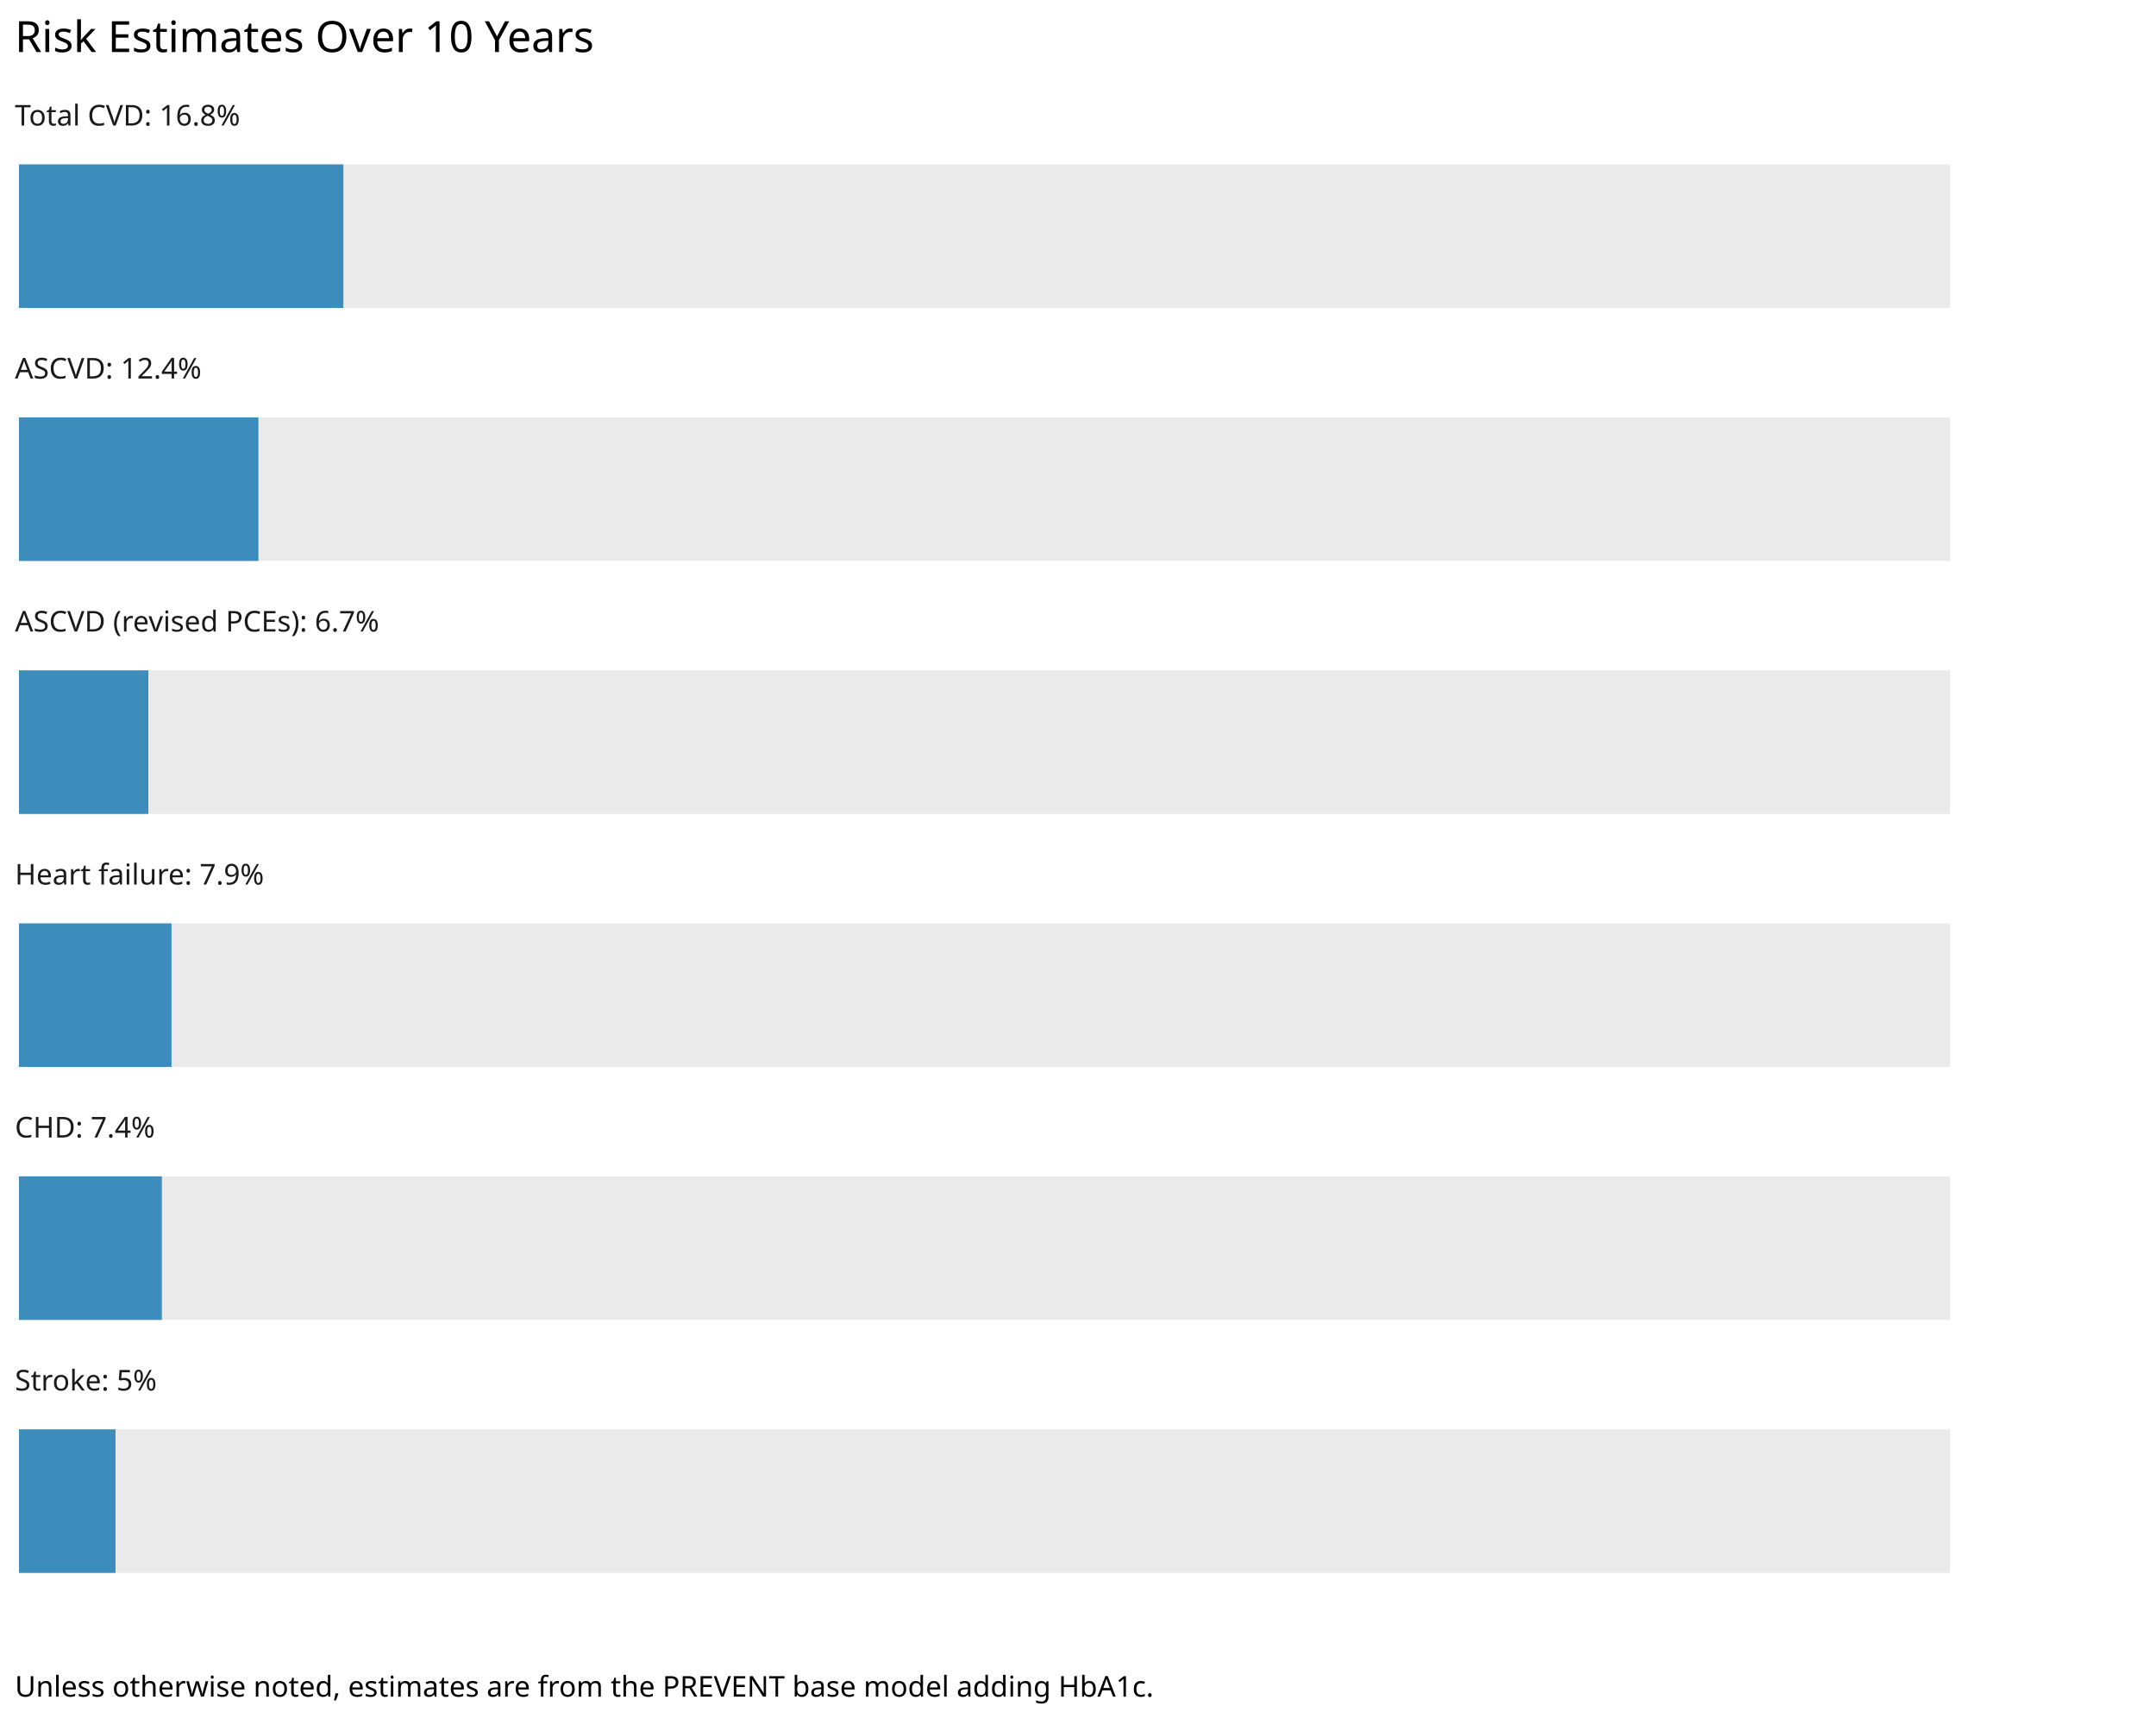
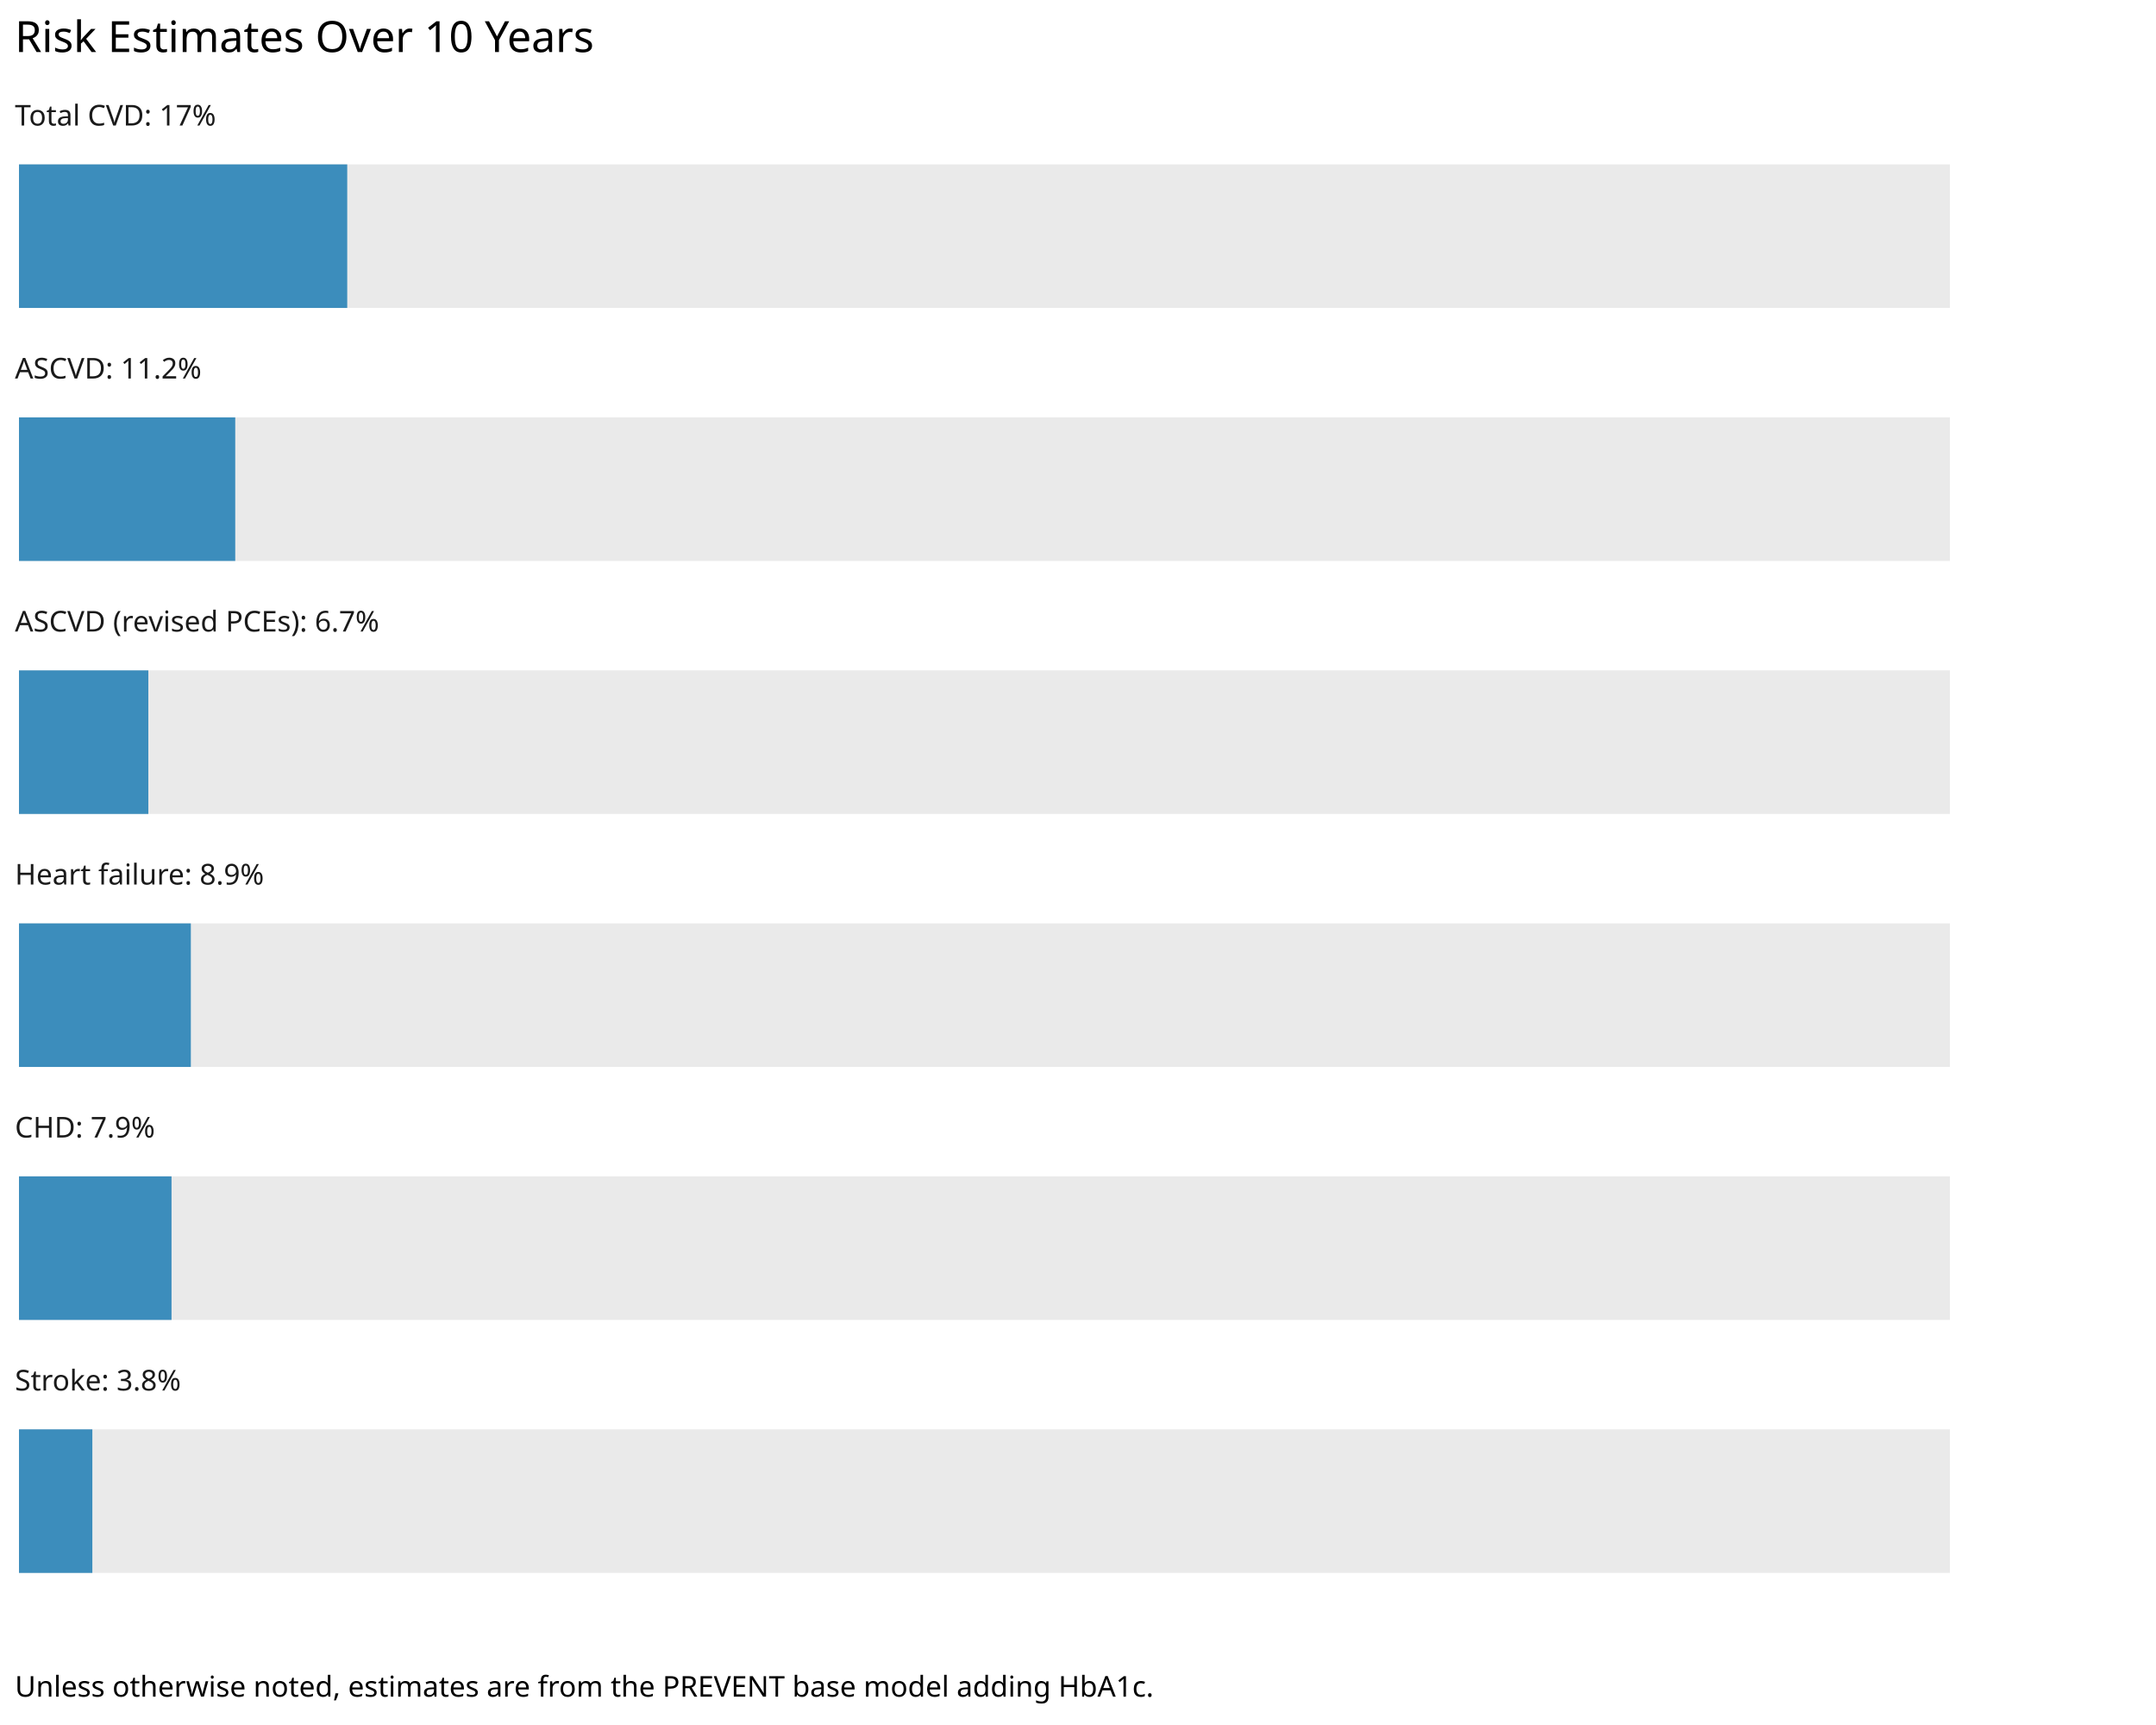
<svg xmlns="http://www.w3.org/2000/svg" class="svglite" data-engine-version="2.0" width="720.00pt" height="576.00pt" viewBox="0 0 720.00 576.00">
  <defs>
    <style type="text/css">
    .svglite line, .svglite polyline, .svglite polygon, .svglite path, .svglite rect, .svglite circle {
      fill: none;
      stroke: #000000;
      stroke-linecap: round;
      stroke-linejoin: round;
      stroke-miterlimit: 10.00;
    }
  </style>
  </defs>
  <rect width="100%" height="100%" style="stroke: none; fill: #FFFFFF;" />
  <defs>
    <clipPath id="cpMC4wMHw3MjAuMDB8MC4wMHw1NzYuMDA=">
      <rect x="0.00" y="0.00" width="720.00" height="576.00" />
    </clipPath>
  </defs>
  <g clip-path="url(#cpMC4wMHw3MjAuMDB8MC4wMHw1NzYuMDA=)">
    <rect x="0.00" y="0.00" width="720.00" height="576.00" style="stroke-width: 1.16; stroke: none; fill: #FFFFFF;" />
  </g>
  <defs>
    <clipPath id="cpNC45OHw3MTcuMDF8NDYuOTB8MTEwLjgz">
      <rect x="4.98" y="46.90" width="712.03" height="63.92" />
    </clipPath>
  </defs>
  <g clip-path="url(#cpNC45OHw3MTcuMDF8NDYuOTB8MTEwLjgz)">
    <rect x="6.34" y="54.89" width="644.84" height="47.94" style="stroke-width: 1.16; stroke: none; stroke-linecap: butt; stroke-linejoin: miter; fill: #EAEAEA;" />
-     <rect x="6.34" y="54.89" width="108.33" height="47.94" style="stroke-width: 1.16; stroke: none; stroke-linecap: butt; stroke-linejoin: miter; fill: #3C8DBC;" />
+     <rect x="6.34" y="54.89" width="109.62" height="47.94" style="stroke-width: 1.16; stroke: none; stroke-linecap: butt; stroke-linejoin: miter; fill: #3C8DBC;" />
  </g>
  <g clip-path="url(#cpMC4wMHw3MjAuMDB8MC4wMHw1NzYuMDA=)">
</g>
  <defs>
    <clipPath id="cpNC45OHw3MTcuMDF8MTMxLjM4fDE5NS4zMA==">
      <rect x="4.98" y="131.38" width="712.03" height="63.92" />
    </clipPath>
  </defs>
  <g clip-path="url(#cpNC45OHw3MTcuMDF8MTMxLjM4fDE5NS4zMA==)">
    <rect x="6.34" y="139.37" width="644.84" height="47.94" style="stroke-width: 1.16; stroke: none; stroke-linecap: butt; stroke-linejoin: miter; fill: #EAEAEA;" />
-     <rect x="6.34" y="139.37" width="79.96" height="47.94" style="stroke-width: 1.16; stroke: none; stroke-linecap: butt; stroke-linejoin: miter; fill: #3C8DBC;" />
+     <rect x="6.34" y="139.37" width="72.22" height="47.94" style="stroke-width: 1.16; stroke: none; stroke-linecap: butt; stroke-linejoin: miter; fill: #3C8DBC;" />
  </g>
  <g clip-path="url(#cpMC4wMHw3MjAuMDB8MC4wMHw1NzYuMDA=)">
</g>
  <defs>
    <clipPath id="cpNC45OHw3MTcuMDF8MjE1Ljg2fDI3OS43OA==">
      <rect x="4.98" y="215.86" width="712.03" height="63.92" />
    </clipPath>
  </defs>
  <g clip-path="url(#cpNC45OHw3MTcuMDF8MjE1Ljg2fDI3OS43OA==)">
    <rect x="6.34" y="223.85" width="644.84" height="47.94" style="stroke-width: 1.16; stroke: none; stroke-linecap: butt; stroke-linejoin: miter; fill: #EAEAEA;" />
    <rect x="6.34" y="223.85" width="43.20" height="47.94" style="stroke-width: 1.16; stroke: none; stroke-linecap: butt; stroke-linejoin: miter; fill: #3C8DBC;" />
  </g>
  <g clip-path="url(#cpMC4wMHw3MjAuMDB8MC4wMHw1NzYuMDA=)">
</g>
  <defs>
    <clipPath id="cpNC45OHw3MTcuMDF8MzAwLjM0fDM2NC4yNg==">
      <rect x="4.98" y="300.34" width="712.03" height="63.92" />
    </clipPath>
  </defs>
  <g clip-path="url(#cpNC45OHw3MTcuMDF8MzAwLjM0fDM2NC4yNg==)">
    <rect x="6.34" y="308.33" width="644.84" height="47.94" style="stroke-width: 1.16; stroke: none; stroke-linecap: butt; stroke-linejoin: miter; fill: #EAEAEA;" />
-     <rect x="6.34" y="308.33" width="50.94" height="47.94" style="stroke-width: 1.16; stroke: none; stroke-linecap: butt; stroke-linejoin: miter; fill: #3C8DBC;" />
+     <rect x="6.34" y="308.33" width="57.39" height="47.94" style="stroke-width: 1.16; stroke: none; stroke-linecap: butt; stroke-linejoin: miter; fill: #3C8DBC;" />
  </g>
  <g clip-path="url(#cpMC4wMHw3MjAuMDB8MC4wMHw1NzYuMDA=)">
</g>
  <defs>
    <clipPath id="cpNC45OHw3MTcuMDF8Mzg0LjgxfDQ0OC43NA==">
      <rect x="4.98" y="384.81" width="712.03" height="63.92" />
    </clipPath>
  </defs>
  <g clip-path="url(#cpNC45OHw3MTcuMDF8Mzg0LjgxfDQ0OC43NA==)">
    <rect x="6.34" y="392.80" width="644.84" height="47.94" style="stroke-width: 1.16; stroke: none; stroke-linecap: butt; stroke-linejoin: miter; fill: #EAEAEA;" />
-     <rect x="6.34" y="392.80" width="47.72" height="47.94" style="stroke-width: 1.16; stroke: none; stroke-linecap: butt; stroke-linejoin: miter; fill: #3C8DBC;" />
+     <rect x="6.34" y="392.80" width="50.94" height="47.94" style="stroke-width: 1.16; stroke: none; stroke-linecap: butt; stroke-linejoin: miter; fill: #3C8DBC;" />
  </g>
  <g clip-path="url(#cpMC4wMHw3MjAuMDB8MC4wMHw1NzYuMDA=)">
</g>
  <defs>
    <clipPath id="cpNC45OHw3MTcuMDF8NDY5LjI5fDUzMy4yMQ==">
      <rect x="4.98" y="469.29" width="712.03" height="63.92" />
    </clipPath>
  </defs>
  <g clip-path="url(#cpNC45OHw3MTcuMDF8NDY5LjI5fDUzMy4yMQ==)">
    <rect x="6.34" y="477.28" width="644.84" height="47.94" style="stroke-width: 1.16; stroke: none; stroke-linecap: butt; stroke-linejoin: miter; fill: #EAEAEA;" />
-     <rect x="6.34" y="477.28" width="32.24" height="47.94" style="stroke-width: 1.16; stroke: none; stroke-linecap: butt; stroke-linejoin: miter; fill: #3C8DBC;" />
+     <rect x="6.34" y="477.28" width="24.50" height="47.94" style="stroke-width: 1.16; stroke: none; stroke-linecap: butt; stroke-linejoin: miter; fill: #3C8DBC;" />
  </g>
  <g clip-path="url(#cpMC4wMHw3MjAuMDB8MC4wMHw1NzYuMDA=)">
</g>
  <defs>
    <clipPath id="cpNC45OHw3MTcuMDF8NDU0LjcxfDQ2OS4yOQ==">
      <rect x="4.98" y="454.71" width="712.03" height="14.58" />
    </clipPath>
  </defs>
  <g clip-path="url(#cpNC45OHw3MTcuMDF8NDU0LjcxfDQ2OS4yOQ==)">
-     <text x="4.98" y="464.31" style="font-size: 9.60px; fill: #1A1A1A; font-family: sans;" textLength="46.96px" lengthAdjust="spacingAndGlyphs">Stroke: 5%</text>
+     <text x="4.98" y="464.31" style="font-size: 9.60px; fill: #1A1A1A; font-family: sans;" textLength="54.97px" lengthAdjust="spacingAndGlyphs">Stroke: 3.8%</text>
  </g>
  <g clip-path="url(#cpMC4wMHw3MjAuMDB8MC4wMHw1NzYuMDA=)">
</g>
  <defs>
    <clipPath id="cpNC45OHw3MTcuMDF8MzcwLjI0fDM4NC44MQ==">
      <rect x="4.98" y="370.24" width="712.03" height="14.58" />
    </clipPath>
  </defs>
  <g clip-path="url(#cpNC45OHw3MTcuMDF8MzcwLjI0fDM4NC44MQ==)">
-     <text x="4.98" y="379.83" style="font-size: 9.60px; fill: #1A1A1A; font-family: sans;" textLength="48.02px" lengthAdjust="spacingAndGlyphs">CHD: 7.4%</text>
+     <text x="4.98" y="379.83" style="font-size: 9.60px; fill: #1A1A1A; font-family: sans;" textLength="48.02px" lengthAdjust="spacingAndGlyphs">CHD: 7.9%</text>
  </g>
  <g clip-path="url(#cpMC4wMHw3MjAuMDB8MC4wMHw1NzYuMDA=)">
</g>
  <defs>
    <clipPath id="cpNC45OHw3MTcuMDF8Mjg1Ljc2fDMwMC4zNA==">
      <rect x="4.98" y="285.76" width="712.03" height="14.58" />
    </clipPath>
  </defs>
  <g clip-path="url(#cpNC45OHw3MTcuMDF8Mjg1Ljc2fDMwMC4zNA==)">
-     <text x="4.98" y="295.36" style="font-size: 9.60px; fill: #1A1A1A; font-family: sans;" textLength="79.51px" lengthAdjust="spacingAndGlyphs">Heart failure: 7.9%</text>
+     <text x="4.98" y="295.36" style="font-size: 9.60px; fill: #1A1A1A; font-family: sans;" textLength="79.51px" lengthAdjust="spacingAndGlyphs">Heart failure: 8.9%</text>
  </g>
  <g clip-path="url(#cpMC4wMHw3MjAuMDB8MC4wMHw1NzYuMDA=)">
</g>
  <defs>
    <clipPath id="cpNC45OHw3MTcuMDF8MjAxLjI4fDIxNS44Ng==">
      <rect x="4.98" y="201.28" width="712.03" height="14.58" />
    </clipPath>
  </defs>
  <g clip-path="url(#cpNC45OHw3MTcuMDF8MjAxLjI4fDIxNS44Ng==)">
    <text x="4.98" y="210.88" style="font-size: 9.60px; fill: #1A1A1A; font-family: sans;" textLength="127.53px" lengthAdjust="spacingAndGlyphs">ASCVD (revised PCEs): 6.7%</text>
  </g>
  <g clip-path="url(#cpMC4wMHw3MjAuMDB8MC4wMHw1NzYuMDA=)">
</g>
  <defs>
    <clipPath id="cpNC45OHw3MTcuMDF8MTE2LjgwfDEzMS4zOA==">
      <rect x="4.98" y="116.80" width="712.03" height="14.58" />
    </clipPath>
  </defs>
  <g clip-path="url(#cpNC45OHw3MTcuMDF8MTE2LjgwfDEzMS4zOA==)">
-     <text x="4.98" y="126.40" style="font-size: 9.60px; fill: #1A1A1A; font-family: sans;" textLength="65.64px" lengthAdjust="spacingAndGlyphs">ASCVD: 12.4%</text>
+     <text x="4.98" y="126.40" style="font-size: 9.60px; fill: #1A1A1A; font-family: sans;" textLength="65.64px" lengthAdjust="spacingAndGlyphs">ASCVD: 11.2%</text>
  </g>
  <g clip-path="url(#cpMC4wMHw3MjAuMDB8MC4wMHw1NzYuMDA=)">
</g>
  <defs>
    <clipPath id="cpNC45OHw3MTcuMDF8MzIuMzN8NDYuOTA=">
      <rect x="4.98" y="32.33" width="712.03" height="14.58" />
    </clipPath>
  </defs>
  <g clip-path="url(#cpNC45OHw3MTcuMDF8MzIuMzN8NDYuOTA=)">
-     <text x="4.98" y="41.92" style="font-size: 9.60px; fill: #1A1A1A; font-family: sans;" textLength="76.84px" lengthAdjust="spacingAndGlyphs">Total CVD: 16.8%</text>
+     <text x="4.98" y="41.92" style="font-size: 9.60px; fill: #1A1A1A; font-family: sans;" textLength="68.83px" lengthAdjust="spacingAndGlyphs">Total CVD: 17%</text>
  </g>
  <g clip-path="url(#cpMC4wMHw3MjAuMDB8MC4wMHw1NzYuMDA=)">
    <text x="4.98" y="17.38" style="font-size: 14.40px; font-family: sans;" textLength="192.11px" lengthAdjust="spacingAndGlyphs">Risk Estimates Over 10 Years</text>
    <text x="4.98" y="545.80" style="font-size: 9.60px; font-family: sans;" textLength="0.00px" lengthAdjust="spacingAndGlyphs" />
    <text x="4.98" y="556.17" style="font-size: 9.60px; font-family: sans;" textLength="0.00px" lengthAdjust="spacingAndGlyphs" />
    <text x="4.98" y="566.54" style="font-size: 9.60px; font-family: sans;" textLength="366.64px" lengthAdjust="spacingAndGlyphs">Unless otherwise noted, estimates are from the PREVENT base model adding HbA1c.</text>
  </g>
</svg>
